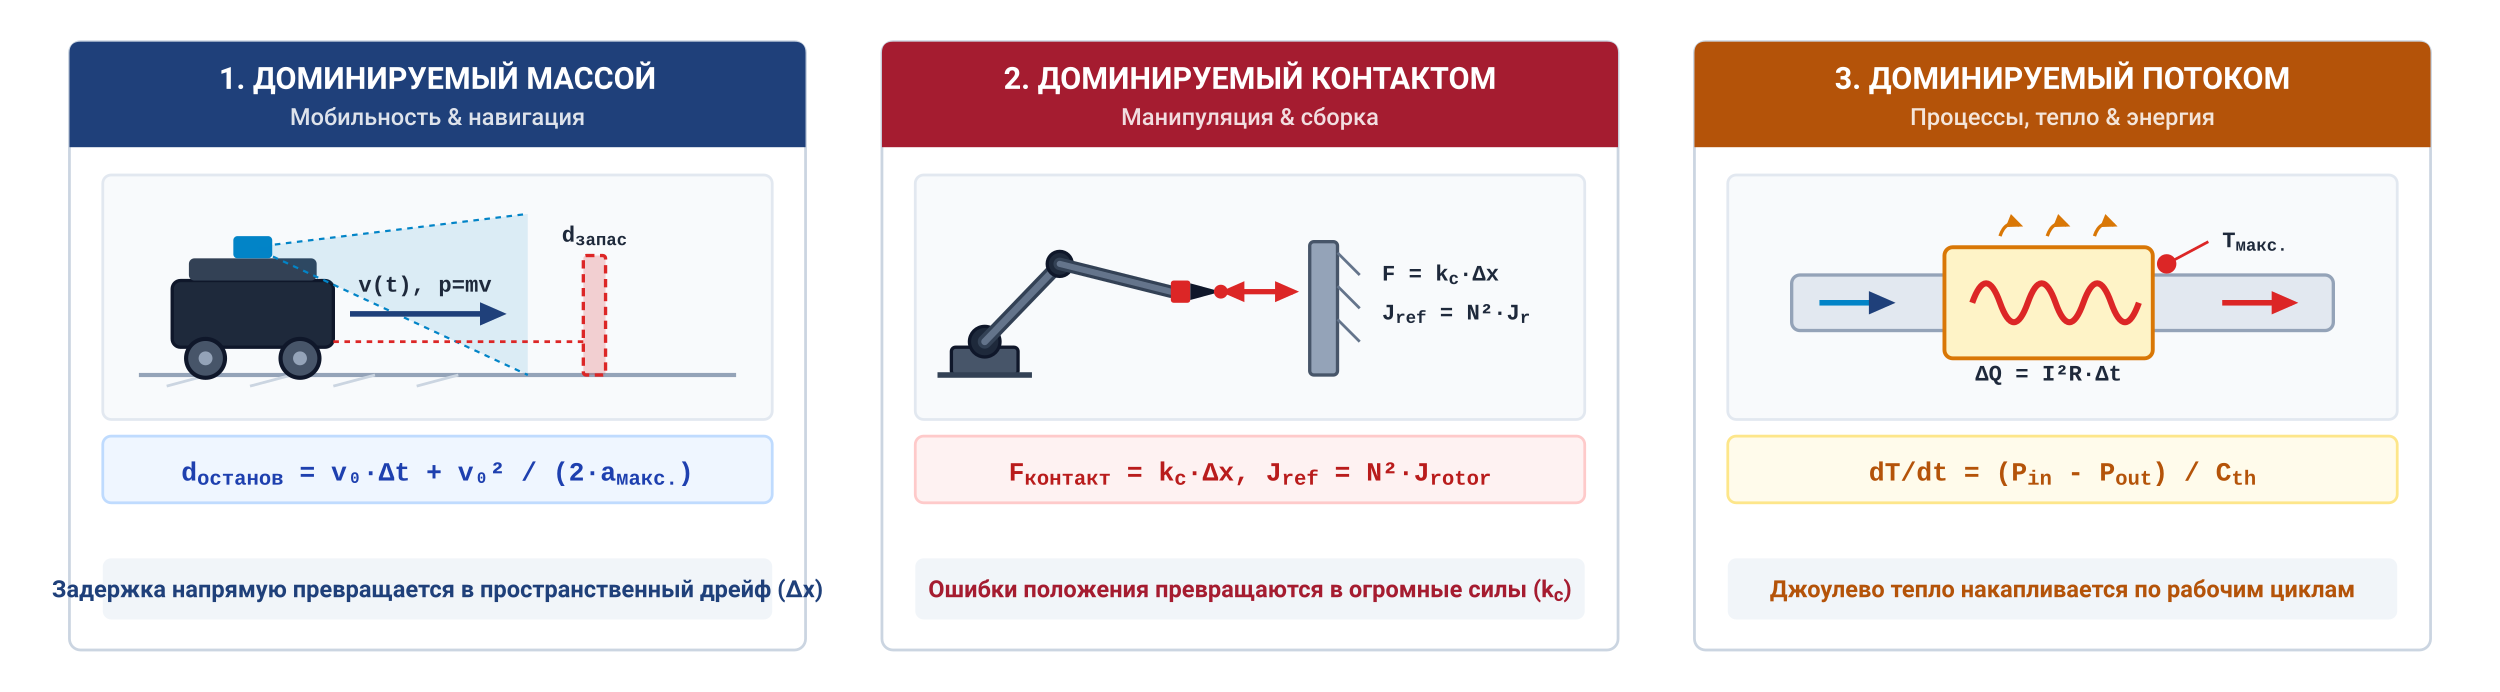
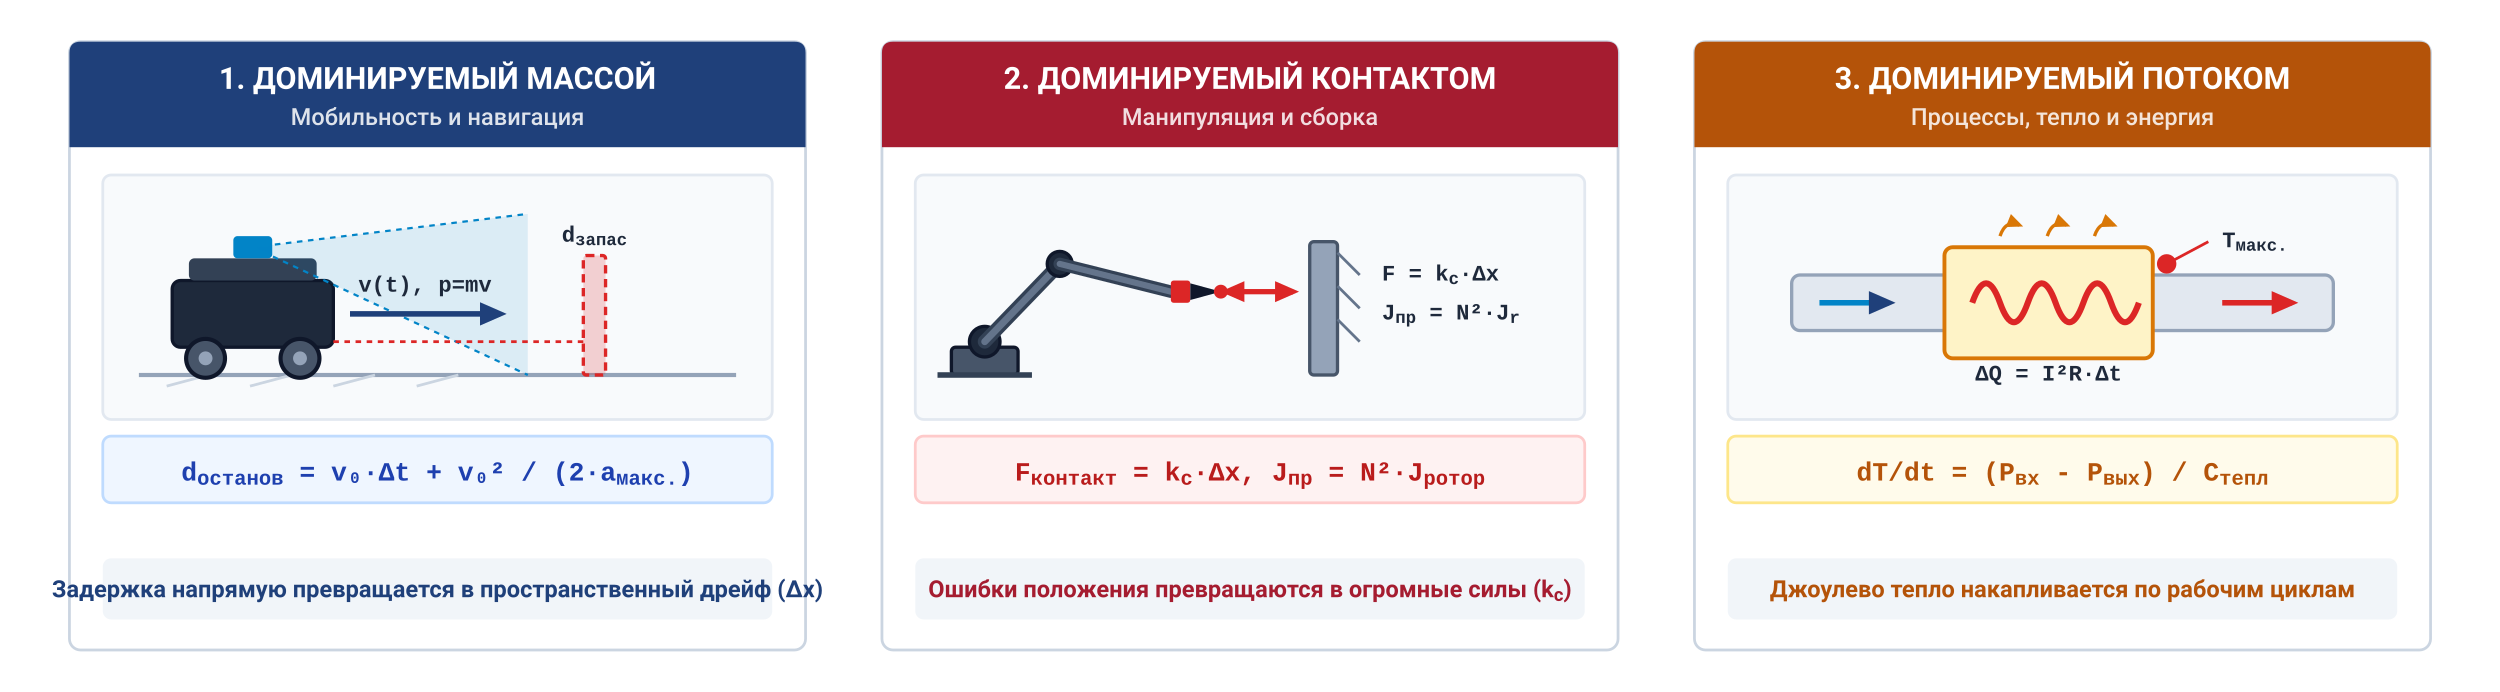
<svg xmlns="http://www.w3.org/2000/svg" viewBox="0 0 900 249" width="100%" height="100%" font-family="-apple-system, BlinkMacSystemFont, 'Segoe UI', Roboto, Helvetica, Arial, sans-serif">
  <rect data-bgcover="1" x="-45.0" y="-12.5" width="990.0" height="274.0" fill="#ffffff" />
  <defs>
    <style>
      .title { font-family: -apple-system, BlinkMacSystemFont, 'Segoe UI', Roboto, Helvetica, Arial, sans-serif; font-weight: 700; font-size: 13px; fill: #1F407A; text-anchor: middle; }
      .subtitle { font-family: -apple-system, BlinkMacSystemFont, 'Segoe UI', Roboto, Helvetica, Arial, sans-serif; font-weight: 500; font-size: 9px; fill: #64748B; text-anchor: middle; }
      .header-title { font-family: -apple-system, BlinkMacSystemFont, 'Segoe UI', Roboto, Helvetica, Arial, sans-serif; font-weight: 700; font-size: 11px; fill: #ffffff; text-anchor: middle; }
      .header-sub { font-family: -apple-system, BlinkMacSystemFont, 'Segoe UI', Roboto, Helvetica, Arial, sans-serif; font-weight: 500; font-size: 8.5px; fill: rgba(255,255,255,0.85); text-anchor: middle; }
      .math-box-text { font-family: 'Menlo', 'Courier New', monospace; font-size: 9.5px; font-weight: 600; text-anchor: middle; }
      .row-label { font-family: -apple-system, BlinkMacSystemFont, 'Segoe UI', Roboto, Helvetica, Arial, sans-serif; font-weight: 700; font-size: 8.5px; fill: #1E293B; }
      .row-val { font-family: -apple-system, BlinkMacSystemFont, 'Segoe UI', Roboto, Helvetica, Arial, sans-serif; font-weight: 500; font-size: 8.5px; fill: #475569; }
      .bottom-takeaway { font-family: -apple-system, BlinkMacSystemFont, 'Segoe UI', Roboto, Helvetica, Arial, sans-serif; font-weight: 600; font-size: 8.5px; text-anchor: middle; }
      .tech-label { font-family: 'Menlo', 'Courier New', monospace; font-size: 8px; font-weight: 600; fill: #1E293B; }
    </style>
    <marker id="arrow-blue" viewBox="0 0 10 10" refX="6" refY="5" markerWidth="6" markerHeight="6" orient="auto-start-reverse">
      <path d="M 0 1.5 L 8 5 L 0 8.5 z" fill="#1F407A" />
    </marker>
    <marker id="arrow-red" viewBox="0 0 10 10" refX="6" refY="5" markerWidth="6" markerHeight="6" orient="auto-start-reverse">
      <path d="M 0 1.5 L 8 5 L 0 8.5 z" fill="#DC2626" />
    </marker>
    <marker id="arrow-amber" viewBox="0 0 10 10" refX="6" refY="5" markerWidth="6" markerHeight="6" orient="auto-start-reverse">
      <path d="M 0 1.5 L 8 5 L 0 8.5 z" fill="#D97706" />
    </marker>
  </defs>
  <rect width="900" height="249" fill="#FFFFFF" />
  <g transform="translate(0, -35)">
    <g transform="translate(25, 50)">
      <rect width="265" height="219" rx="4" fill="#FFFFFF" stroke="#CBD5E1" stroke-width="1" />
      <path d="M 0 4 Q 0 0 4 0 L 261 0 Q 265 0 265 4 L 265 38 L 0 38 Z" fill="#1F407A" />
      <text x="132.5" y="17" class="header-title">1. ДОМИНИРУЕМЫЙ МАССОЙ</text>
-       <text x="132.5" y="30" class="header-sub">Мобильность &amp; навигация</text>
+       <text x="132.5" y="30" class="header-sub">Мобильность и навигация</text>
      <rect x="12" y="48" width="241" height="88" rx="3" fill="#F8FAFC" stroke="#E2E8F0" stroke-width="1" />
      <g transform="translate(25, 62)">
        <line x1="0" y1="58" x2="215" y2="58" stroke="#94A3B8" stroke-width="1.5" />
        <line x1="10" y1="62" x2="25" y2="58" stroke="#CBD5E1" stroke-width="1" />
        <line x1="40" y1="62" x2="55" y2="58" stroke="#CBD5E1" stroke-width="1" />
        <line x1="70" y1="62" x2="85" y2="58" stroke="#CBD5E1" stroke-width="1" />
        <line x1="100" y1="62" x2="115" y2="58" stroke="#CBD5E1" stroke-width="1" />
        <rect x="12" y="24" width="58" height="24" rx="3" fill="#1E293B" stroke="#0F172A" stroke-width="1.2" />
        <rect x="18" y="16" width="46" height="8" rx="2" fill="#334155" />
        <rect x="34" y="8" width="14" height="8" rx="1.5" fill="#0284C7" />
        <path d="M 41 12 L 140 0 L 140 58 Z" fill="#0284C7" fill-opacity="0.12" />
        <line x1="41" y1="12" x2="140" y2="0" stroke="#0284C7" stroke-width="0.8" stroke-dasharray="2,2" />
        <line x1="41" y1="12" x2="140" y2="58" stroke="#0284C7" stroke-width="0.8" stroke-dasharray="2,2" />
        <circle cx="24" cy="52" r="7" fill="#475569" stroke="#0F172A" stroke-width="1.5" />
        <circle cx="24" cy="52" r="2.5" fill="#94A3B8" />
        <circle cx="58" cy="52" r="7" fill="#475569" stroke="#0F172A" stroke-width="1.5" />
        <circle cx="58" cy="52" r="2.5" fill="#94A3B8" />
        <line x1="76" y1="36" x2="130" y2="36" stroke="#1F407A" stroke-width="2" marker-end="url(#arrow-blue)" />
        <text x="103" y="28" class="tech-label" fill="#1F407A" text-anchor="middle">v(t), p=mv</text>
        <rect x="160" y="15" width="8" height="43" rx="1" fill="#DC2626" fill-opacity="0.2" stroke="#DC2626" stroke-width="1.2" stroke-dasharray="3,2" />
        <text x="164" y="10" class="tech-label" fill="#DC2626" text-anchor="middle">d<tspan baseline-shift="sub" font-size="78%">запас</tspan>
        </text>
        <line x1="70" y1="46" x2="160" y2="46" stroke="#DC2626" stroke-width="1" stroke-dasharray="2,2" />
      </g>
      <rect x="12" y="142" width="241" height="24" rx="3" fill="#EFF6FF" stroke="#BFDBFE" stroke-width="1" />
      <text x="132.5" y="158" class="math-box-text" fill="#1E40AF">d<tspan baseline-shift="sub" font-size="78%">останов</tspan> = v₀·Δt + v₀² / (2·a<tspan baseline-shift="sub" font-size="78%">макс.</tspan>)</text>
      <rect x="12" y="186" width="241" height="22" rx="3" fill="#F1F5F9" />
      <text x="132.5" y="200" class="bottom-takeaway" fill="#1F407A">Задержка напрямую превращается в пространственный дрейф (Δx)</text>
    </g>
    <g transform="translate(317.5, 50)">
      <rect width="265" height="219" rx="4" fill="#FFFFFF" stroke="#CBD5E1" stroke-width="1" />
      <path d="M 0 4 Q 0 0 4 0 L 261 0 Q 265 0 265 4 L 265 38 L 0 38 Z" fill="#A51C30" />
      <text x="132.5" y="17" class="header-title">2. ДОМИНИРУЕМЫЙ КОНТАКТОМ</text>
-       <text x="132.5" y="30" class="header-sub">Манипуляция &amp; сборка</text>
+       <text x="132.5" y="30" class="header-sub">Манипуляция и сборка</text>
      <rect x="12" y="48" width="241" height="88" rx="3" fill="#F8FAFC" stroke="#E2E8F0" stroke-width="1" />
      <g transform="translate(20, 62)">
        <rect x="5" y="48" width="24" height="10" rx="1.5" fill="#475569" stroke="#0F172A" stroke-width="1.2" />
        <line x1="0" y1="58" x2="34" y2="58" stroke="#334155" stroke-width="2" />
        <circle cx="17" cy="46" r="5.5" fill="#1E293B" stroke="#0F172A" stroke-width="1.2" />
        <circle cx="17" cy="46" r="2" fill="#CBD5E1" />
        <line x1="17" y1="46" x2="44" y2="18" stroke="#334155" stroke-width="5" stroke-linecap="round" />
        <line x1="17" y1="46" x2="44" y2="18" stroke="#64748B" stroke-width="2.5" stroke-linecap="round" />
        <circle cx="44" cy="18" r="4.5" fill="#1E293B" stroke="#0F172A" stroke-width="1.2" />
        <circle cx="44" cy="18" r="1.8" fill="#CBD5E1" />
        <line x1="44" y1="18" x2="84" y2="28" stroke="#334155" stroke-width="4.5" stroke-linecap="round" />
        <line x1="44" y1="18" x2="84" y2="28" stroke="#64748B" stroke-width="2.2" stroke-linecap="round" />
        <rect x="84" y="24" width="7" height="8" rx="1" fill="#DC2626" />
        <polygon points="91,25 102,28 91,31" fill="#0F172A" />
        <circle cx="102" cy="28" r="2.5" fill="#DC2626" />
        <line x1="102" y1="28" x2="128" y2="28" stroke="#DC2626" stroke-width="1.8" marker-end="url(#arrow-red)" />
        <line x1="128" y1="28" x2="104" y2="28" stroke="#DC2626" stroke-width="1.8" marker-end="url(#arrow-red)" />
        <rect x="134" y="10" width="10" height="48" rx="1.5" fill="#94A3B8" stroke="#475569" stroke-width="1.2" />
        <line x1="144" y1="14" x2="152" y2="22" stroke="#64748B" stroke-width="1" />
        <line x1="144" y1="26" x2="152" y2="34" stroke="#64748B" stroke-width="1" />
        <line x1="144" y1="38" x2="152" y2="46" stroke="#64748B" stroke-width="1" />
        <text x="160" y="24" class="tech-label" fill="#DC2626">F = k<tspan baseline-shift="sub" font-size="78%">c</tspan>·Δx</text>
-         <text x="160" y="38" class="tech-label" fill="#334155">J<tspan baseline-shift="sub" font-size="78%">ref</tspan> = N²·J<tspan baseline-shift="sub" font-size="78%">r</tspan>
+         <text x="160" y="38" class="tech-label" fill="#334155">J<tspan baseline-shift="sub" font-size="78%">пр</tspan> = N²·J<tspan baseline-shift="sub" font-size="78%">r</tspan>
        </text>
      </g>
      <rect x="12" y="142" width="241" height="24" rx="3" fill="#FEF2F2" stroke="#FECACA" stroke-width="1" />
-       <text x="132.5" y="158" class="math-box-text" fill="#B91C1C">F<tspan baseline-shift="sub" font-size="78%">контакт</tspan> = k<tspan baseline-shift="sub" font-size="78%">c</tspan>·Δx,  J<tspan baseline-shift="sub" font-size="78%">ref</tspan> = N²·J<tspan baseline-shift="sub" font-size="78%">rotor</tspan>
+       <text x="132.5" y="158" class="math-box-text" fill="#B91C1C">F<tspan baseline-shift="sub" font-size="78%">контакт</tspan> = k<tspan baseline-shift="sub" font-size="78%">c</tspan>·Δx,  J<tspan baseline-shift="sub" font-size="78%">пр</tspan> = N²·J<tspan baseline-shift="sub" font-size="78%">ротор</tspan>
      </text>
      <rect x="12" y="186" width="241" height="22" rx="3" fill="#F1F5F9" />
      <text x="132.5" y="200" class="bottom-takeaway" fill="#A51C30">Ошибки положения превращаются в огромные силы (k<tspan baseline-shift="sub" font-size="78%">c</tspan>)</text>
    </g>
    <g transform="translate(610, 50)">
      <rect width="265" height="219" rx="4" fill="#FFFFFF" stroke="#CBD5E1" stroke-width="1" />
      <path d="M 0 4 Q 0 0 4 0 L 261 0 Q 265 0 265 4 L 265 38 L 0 38 Z" fill="#B45309" />
      <text x="132.5" y="17" class="header-title">3. ДОМИНИРУЕМЫЙ ПОТОКОМ</text>
-       <text x="132.5" y="30" class="header-sub">Процессы, тепло &amp; энергия</text>
+       <text x="132.5" y="30" class="header-sub">Процессы, тепло и энергия</text>
      <rect x="12" y="48" width="241" height="88" rx="3" fill="#F8FAFC" stroke="#E2E8F0" stroke-width="1" />
      <g transform="translate(25, 62)">
        <rect x="10" y="22" width="195" height="20" rx="3" fill="#E2E8F0" stroke="#94A3B8" stroke-width="1.2" />
        <line x1="20" y1="32" x2="45" y2="32" stroke="#0284C7" stroke-width="2" marker-end="url(#arrow-blue)" />
        <line x1="165" y1="32" x2="190" y2="32" stroke="#DC2626" stroke-width="2" marker-end="url(#arrow-red)" />
        <rect x="65" y="12" width="75" height="40" rx="3" fill="#FEF3C7" stroke="#D97706" stroke-width="1.4" />
        <path d="M 75 32 Q 80 18 85 32 Q 90 46 95 32 Q 100 18 105 32 Q 110 46 115 32 Q 120 18 125 32 Q 130 46 135 32" fill="none" stroke="#DC2626" stroke-width="2.2" />
        <path d="M 85 8 Q 87 2 92 4" fill="none" stroke="#D97706" stroke-width="1.2" marker-end="url(#arrow-amber)" />
        <path d="M 102 8 Q 104 2 109 4" fill="none" stroke="#D97706" stroke-width="1.2" marker-end="url(#arrow-amber)" />
        <path d="M 119 8 Q 121 2 126 4" fill="none" stroke="#D97706" stroke-width="1.2" marker-end="url(#arrow-amber)" />
        <text x="102.5" y="60" class="tech-label" fill="#B45309" text-anchor="middle">ΔQ = I²R·Δt</text>
        <circle cx="145" cy="18" r="3.5" fill="#DC2626" />
        <line x1="145" y1="18" x2="160" y2="10" stroke="#DC2626" stroke-width="1" />
        <text x="165" y="12" class="tech-label" fill="#DC2626">T<tspan baseline-shift="sub" font-size="78%">макс.</tspan>
        </text>
      </g>
      <rect x="12" y="142" width="241" height="24" rx="3" fill="#FFFBEB" stroke="#FDE68A" stroke-width="1" />
-       <text x="132.5" y="158" class="math-box-text" fill="#B45309">dT/dt = (P<tspan baseline-shift="sub" font-size="78%">in</tspan> - P<tspan baseline-shift="sub" font-size="78%">out</tspan>) / C<tspan baseline-shift="sub" font-size="78%">th</tspan>
+       <text x="132.5" y="158" class="math-box-text" fill="#B45309">dT/dt = (P<tspan baseline-shift="sub" font-size="78%">вх</tspan> - P<tspan baseline-shift="sub" font-size="78%">вых</tspan>) / C<tspan baseline-shift="sub" font-size="78%">тепл</tspan>
      </text>
      <rect x="12" y="186" width="241" height="22" rx="3" fill="#F1F5F9" />
      <text x="132.5" y="200" class="bottom-takeaway" fill="#B45309">Джоулево тепло накапливается по рабочим циклам</text>
    </g>
  </g>
</svg>
